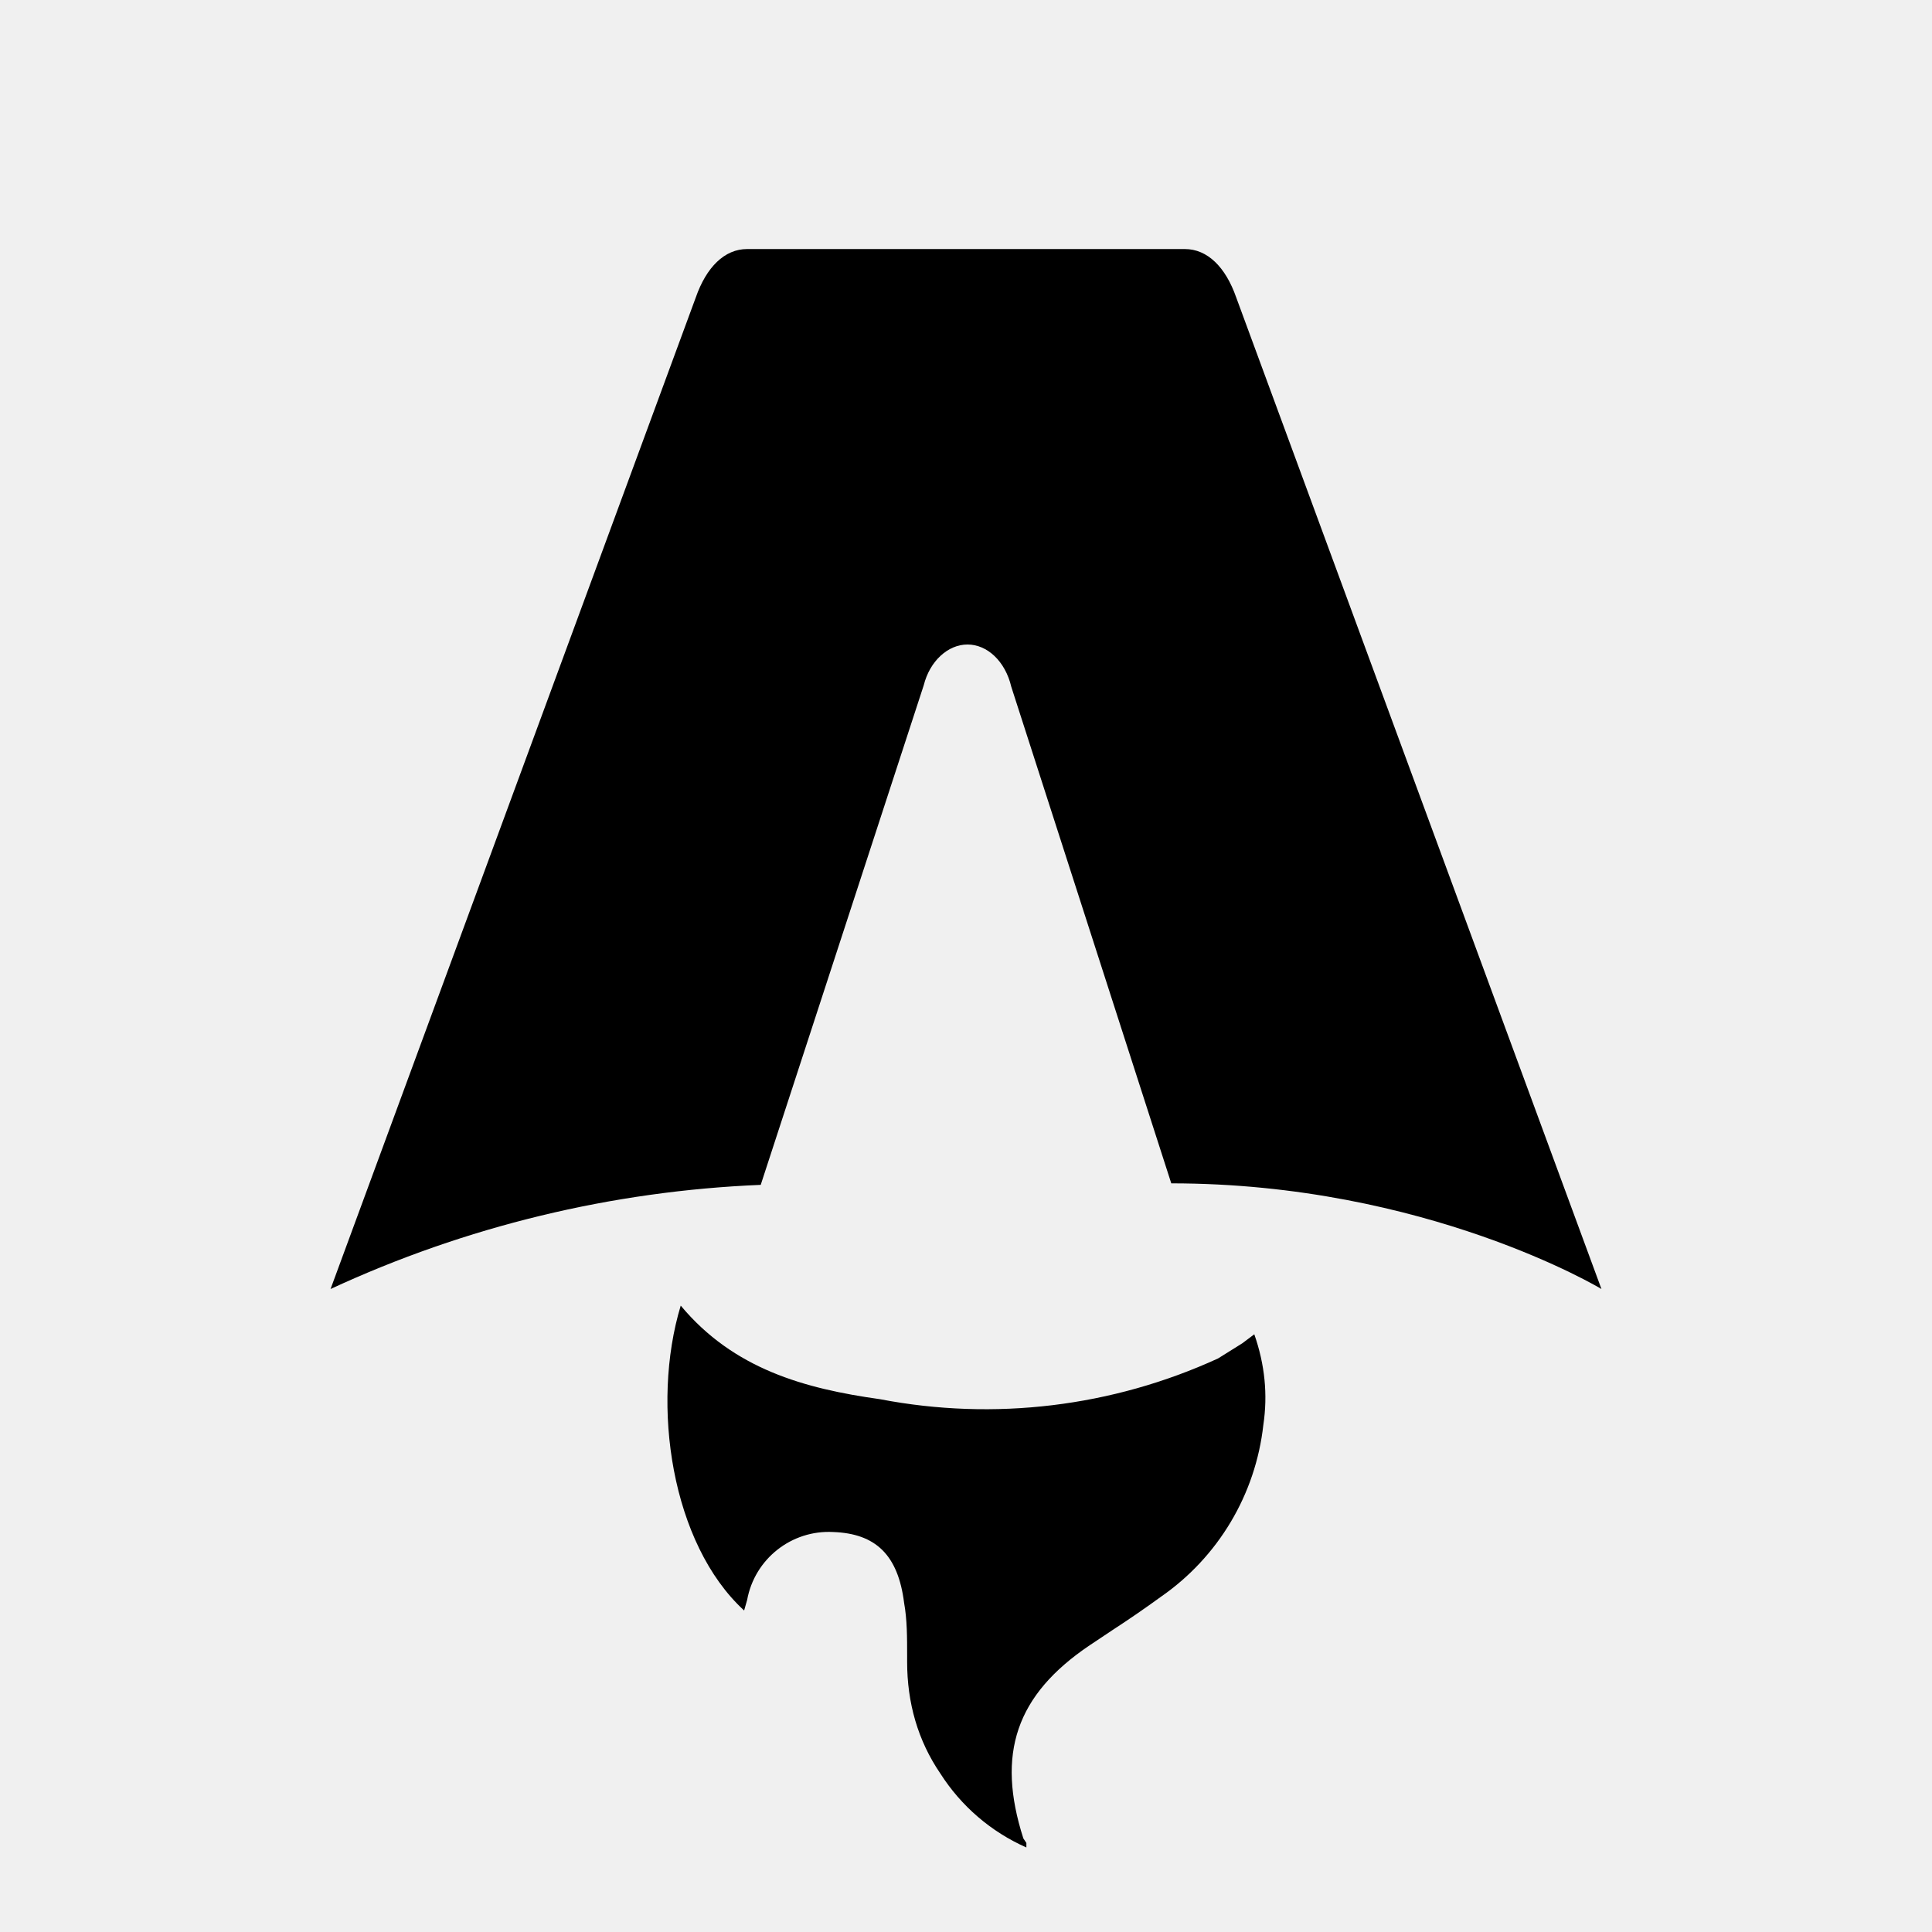
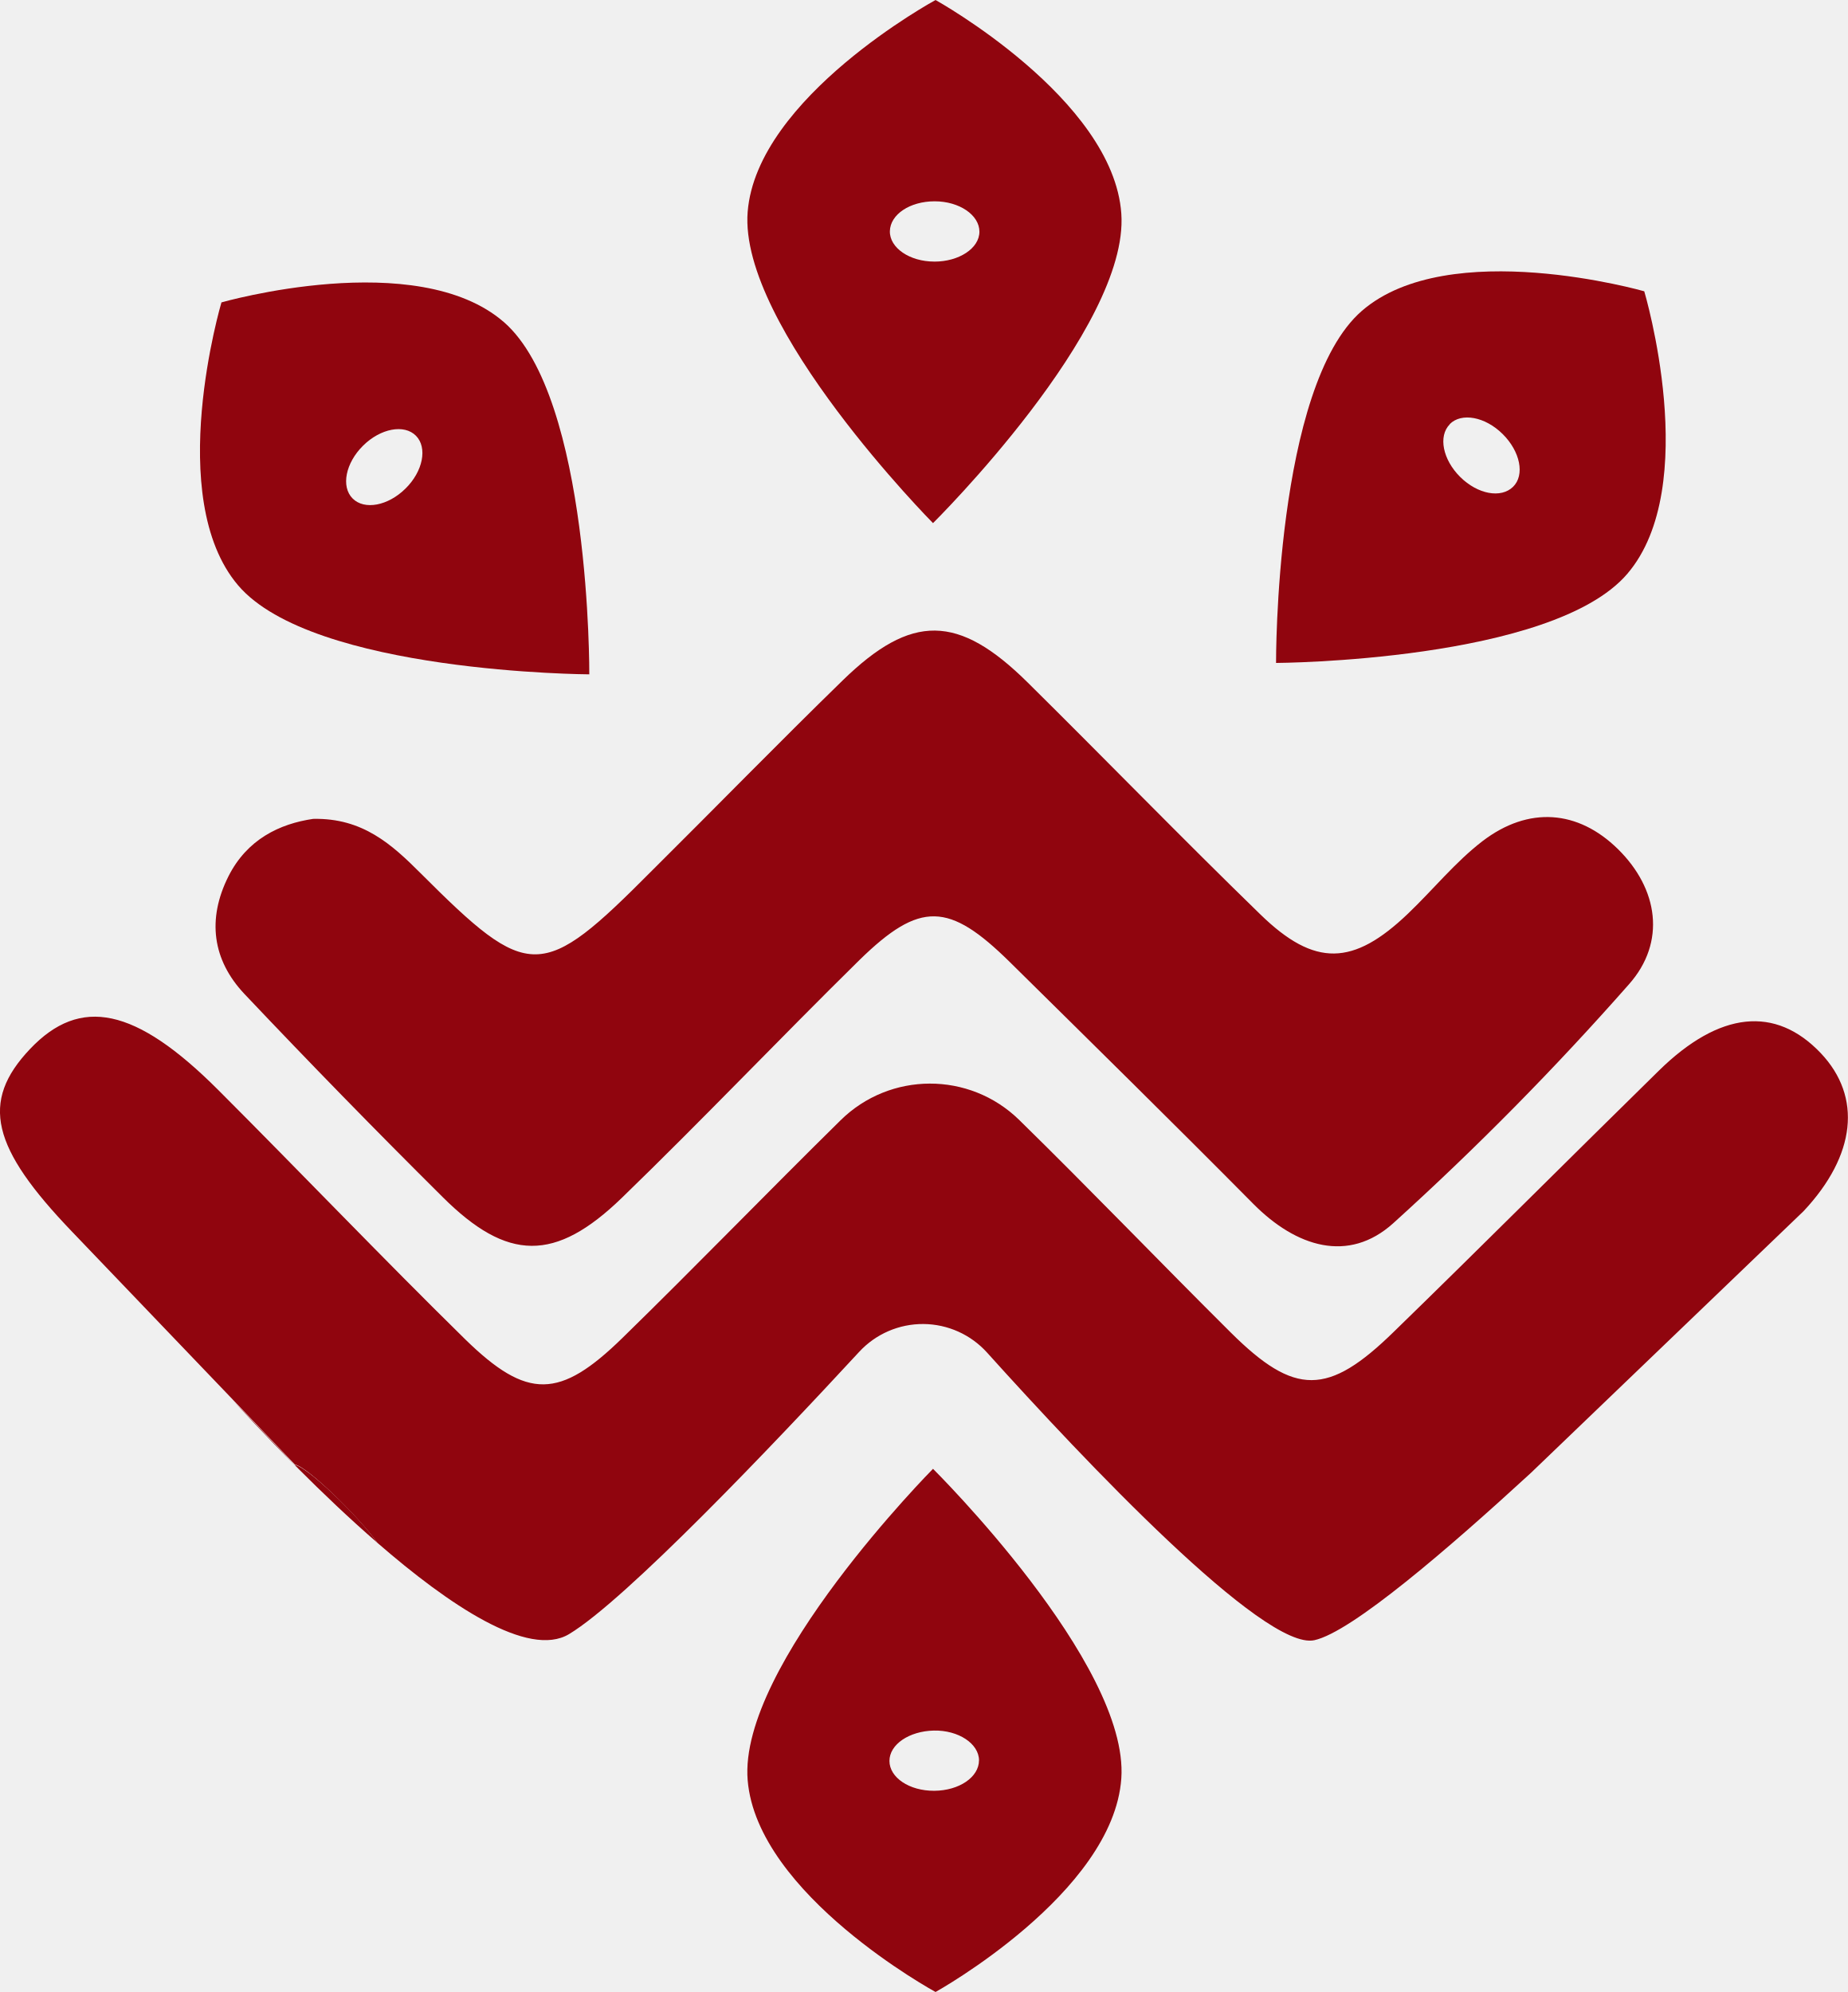
- <svg xmlns="http://www.w3.org/2000/svg" fill="none" viewBox="0 0 128 128">
-   <path d="M50.4 78.5a75.1 75.1 0 0 0-28.5 6.9l24.2-65.7c.7-2 1.9-3.2 3.4-3.2h29c1.5 0 2.7 1.2 3.4 3.2l24.2 65.7s-11.6-7-28.5-7L67 45.5c-.4-1.7-1.6-2.8-2.9-2.8-1.3 0-2.5 1.1-2.9 2.7L50.4 78.5Zm-1.1 28.2Zm-4.2-20.2c-2 6.6-.6 15.8 4.2 20.2a17.5 17.5 0 0 1 .2-.7 5.5 5.5 0 0 1 5.7-4.5c2.8.1 4.3 1.5 4.7 4.7.2 1.1.2 2.3.2 3.5v.4c0 2.7.7 5.2 2.2 7.4a13 13 0 0 0 5.7 4.9v-.3l-.2-.3c-1.8-5.6-.5-9.5 4.4-12.8l1.5-1a73 73 0 0 0 3.2-2.2 16 16 0 0 0 6.8-11.4c.3-2 .1-4-.6-6l-.8.6-1.6 1a37 37 0 0 1-22.4 2.7c-5-.7-9.7-2-13.2-6.2Z" />
-   <style>
-         path { fill: #000; }
-         @media (prefers-color-scheme: dark) {
-             path { fill: #FFF; }
-         }
-     </style>
+ <svg xmlns="http://www.w3.org/2000/svg" width="65.504mm" height="70.62mm" viewBox="0 0 65.504 70.62" version="1.1" id="svg1">
+   <defs id="defs1" />
+   <g id="layer1" transform="translate(-72.12309,-82.28542)">
+     <path class="cls-1" d="m 83.233,111.316 c 1.744,-0.034 2.775,0.902 3.797,1.924 3.858,3.86 4.294,3.844 8.202,-0.087 2.265,-2.249 4.479,-4.522 6.763,-6.747 2.442,-2.381 4.104,-2.352 6.559,0.077 2.762,2.731 5.466,5.519 8.252,8.226 1.924,1.871 3.289,1.82 5.228,-0.034 0.892,-0.852 1.68,-1.834 2.646,-2.574 1.625,-1.238 3.379,-1.109 4.8,0.291 1.421,1.4 1.717,3.291 0.381,4.794 a 105.238,105.238 0 0 1 -8.353,8.467 c -1.587,1.429 -3.44,0.841 -4.953,-0.683 -2.857,-2.884 -5.752,-5.731 -8.641,-8.583 -2.151,-2.117 -3.175,-2.167 -5.321,-0.071 -2.836,2.791 -5.577,5.675 -8.43,8.438 -2.36,2.283 -4.051,2.257 -6.35,-0.032 Q 84.238,121.171 80.782,117.517 c -1.13,-1.204 -1.323,-2.646 -0.561,-4.165 0.661,-1.31 1.812,-1.863 3.011,-2.037 z" id="path8" style="fill:#90050e;fill-opacity:1;fill-rule:nonzero;stroke-width:0.265" />
+     <path class="cls-1" d="m 111.871,89.858 c -0.286,-4.077 -6.585,-7.572 -6.585,-7.572 0,0 -6.334,3.44 -6.66,7.509 -0.325,4.069 6.57,11.036 6.57,11.036 0,0 6.964,-6.895 6.675,-10.972 z m -6.63,1.701 c -0.873,0 -1.587,-0.487 -1.574,-1.079 0.013,-0.593 0.712,-1.058 1.587,-1.058 0.876,0 1.587,0.487 1.587,1.077 0,0.59 -0.728,1.064 -1.601,1.061 z" id="path9" style="fill:#90050e;fill-opacity:1;fill-rule:nonzero;stroke-width:0.265" />
+     <path class="cls-1" d="m 105.196,134.358 c 0,0 -6.906,6.972 -6.57,11.038 0.336,4.067 6.66,7.509 6.66,7.509 0,0 6.3,-3.495 6.585,-7.572 0.286,-4.077 -6.675,-10.975 -6.675,-10.975 z m 1.63,10.335 c 0,0.593 -0.701,1.074 -1.587,1.079 -0.886,0.005 -1.587,-0.471 -1.587,-1.058 0,-0.587 0.701,-1.058 1.574,-1.077 0.873,-0.018 1.598,0.466 1.601,1.056 z" id="path10" style="fill:#90050e;fill-opacity:1;fill-rule:nonzero;stroke-width:0.265" />
+     <path class="cls-1" d="m 89.985,93.705 c -3.085,-2.683 -10.012,-0.699 -10.012,-0.699 0,0 -2.056,6.919 0.59,10.03 2.646,3.111 12.449,3.156 12.449,3.156 0,0 0.058,-9.798 -3.027,-12.488 z m -3.487,5.9 c -0.619,0.614 -1.458,0.773 -1.876,0.352 -0.418,-0.421 -0.249,-1.257 0.37,-1.871 0.619,-0.614 1.46,-0.773 1.876,-0.352 0.415,0.421 0.249,1.262 -0.37,1.871 z" id="path11" style="fill:#90050e;fill-opacity:1;fill-rule:nonzero;stroke-width:0.265" />
+     <path class="cls-1" d="m 117.356,105.788 c 0,0 9.79,-0.048 12.451,-3.159 2.662,-3.112 0.601,-10.017 0.601,-10.017 0,0 -6.927,-1.984 -10.012,0.696 -3.085,2.68 -3.04,12.48 -3.04,12.48 z m 6.157,-8.467 c 0.415,-0.418 1.254,-0.265 1.876,0.352 0.622,0.616 0.794,1.453 0.368,1.871 -0.426,0.418 -1.254,0.265 -1.873,-0.349 -0.619,-0.614 -0.786,-1.447 -0.37,-1.868 z" id="path12" style="fill:#90050e;fill-opacity:1;fill-rule:nonzero;stroke-width:0.265" />
+     <path class="cls-1" d="m 80.362,131.911 c 0.169,0.18 1.079,1.185 2.342,2.447 l -0.132,-0.138 z" id="path13" style="fill:#90050e;fill-opacity:1;fill-rule:nonzero;stroke-width:0.265" />
+     <path class="cls-1" d="m 85.505,136.985 c 2.535,2.201 5.347,4.098 6.789,3.233 2.006,-1.204 7.239,-6.712 10.287,-10.009 a 3.069,3.069 0 0 1 4.535,0.032 c 3.44,3.821 9.827,10.583 11.599,10.192 1.323,-0.288 4.763,-3.254 7.673,-5.929 l 9.668,-9.282 c 1.852,-1.976 2.082,-4.048 0.606,-5.604 -1.603,-1.683 -3.582,-1.487 -5.734,0.622 -3.141,3.08 -6.249,6.197 -9.398,9.26 -2.331,2.278 -3.508,2.281 -5.776,0.029 -2.516,-2.5 -4.972,-5.061 -7.506,-7.543 a 4.519,4.519 0 0 0 -6.331,0.018 c -2.593,2.553 -5.125,5.17 -7.726,7.71 -2.223,2.172 -3.371,2.209 -5.58,0.05 -2.963,-2.91 -5.821,-5.905 -8.755,-8.84 -2.934,-2.934 -4.889,-3.326 -6.668,-1.45 -1.778,1.876 -1.365,3.503 1.492,6.48 l 5.691,5.945 v 0 l 2.209,2.31 c 0.418,0.056 2.246,1.828 2.924,2.775 z" id="path14" style="fill:#90050e;fill-opacity:1;fill-rule:nonzero;stroke-width:0.265" />
+     <path class="cls-1" d="m 85.505,136.985 c -0.677,-0.958 -2.506,-2.72 -2.934,-2.765 l 0.132,0.138 c 0.82,0.82 1.789,1.749 2.802,2.627 z" id="path15" style="fill:#90050e;fill-opacity:1;fill-rule:nonzero;stroke-width:0.265" />
+   </g>
</svg>
